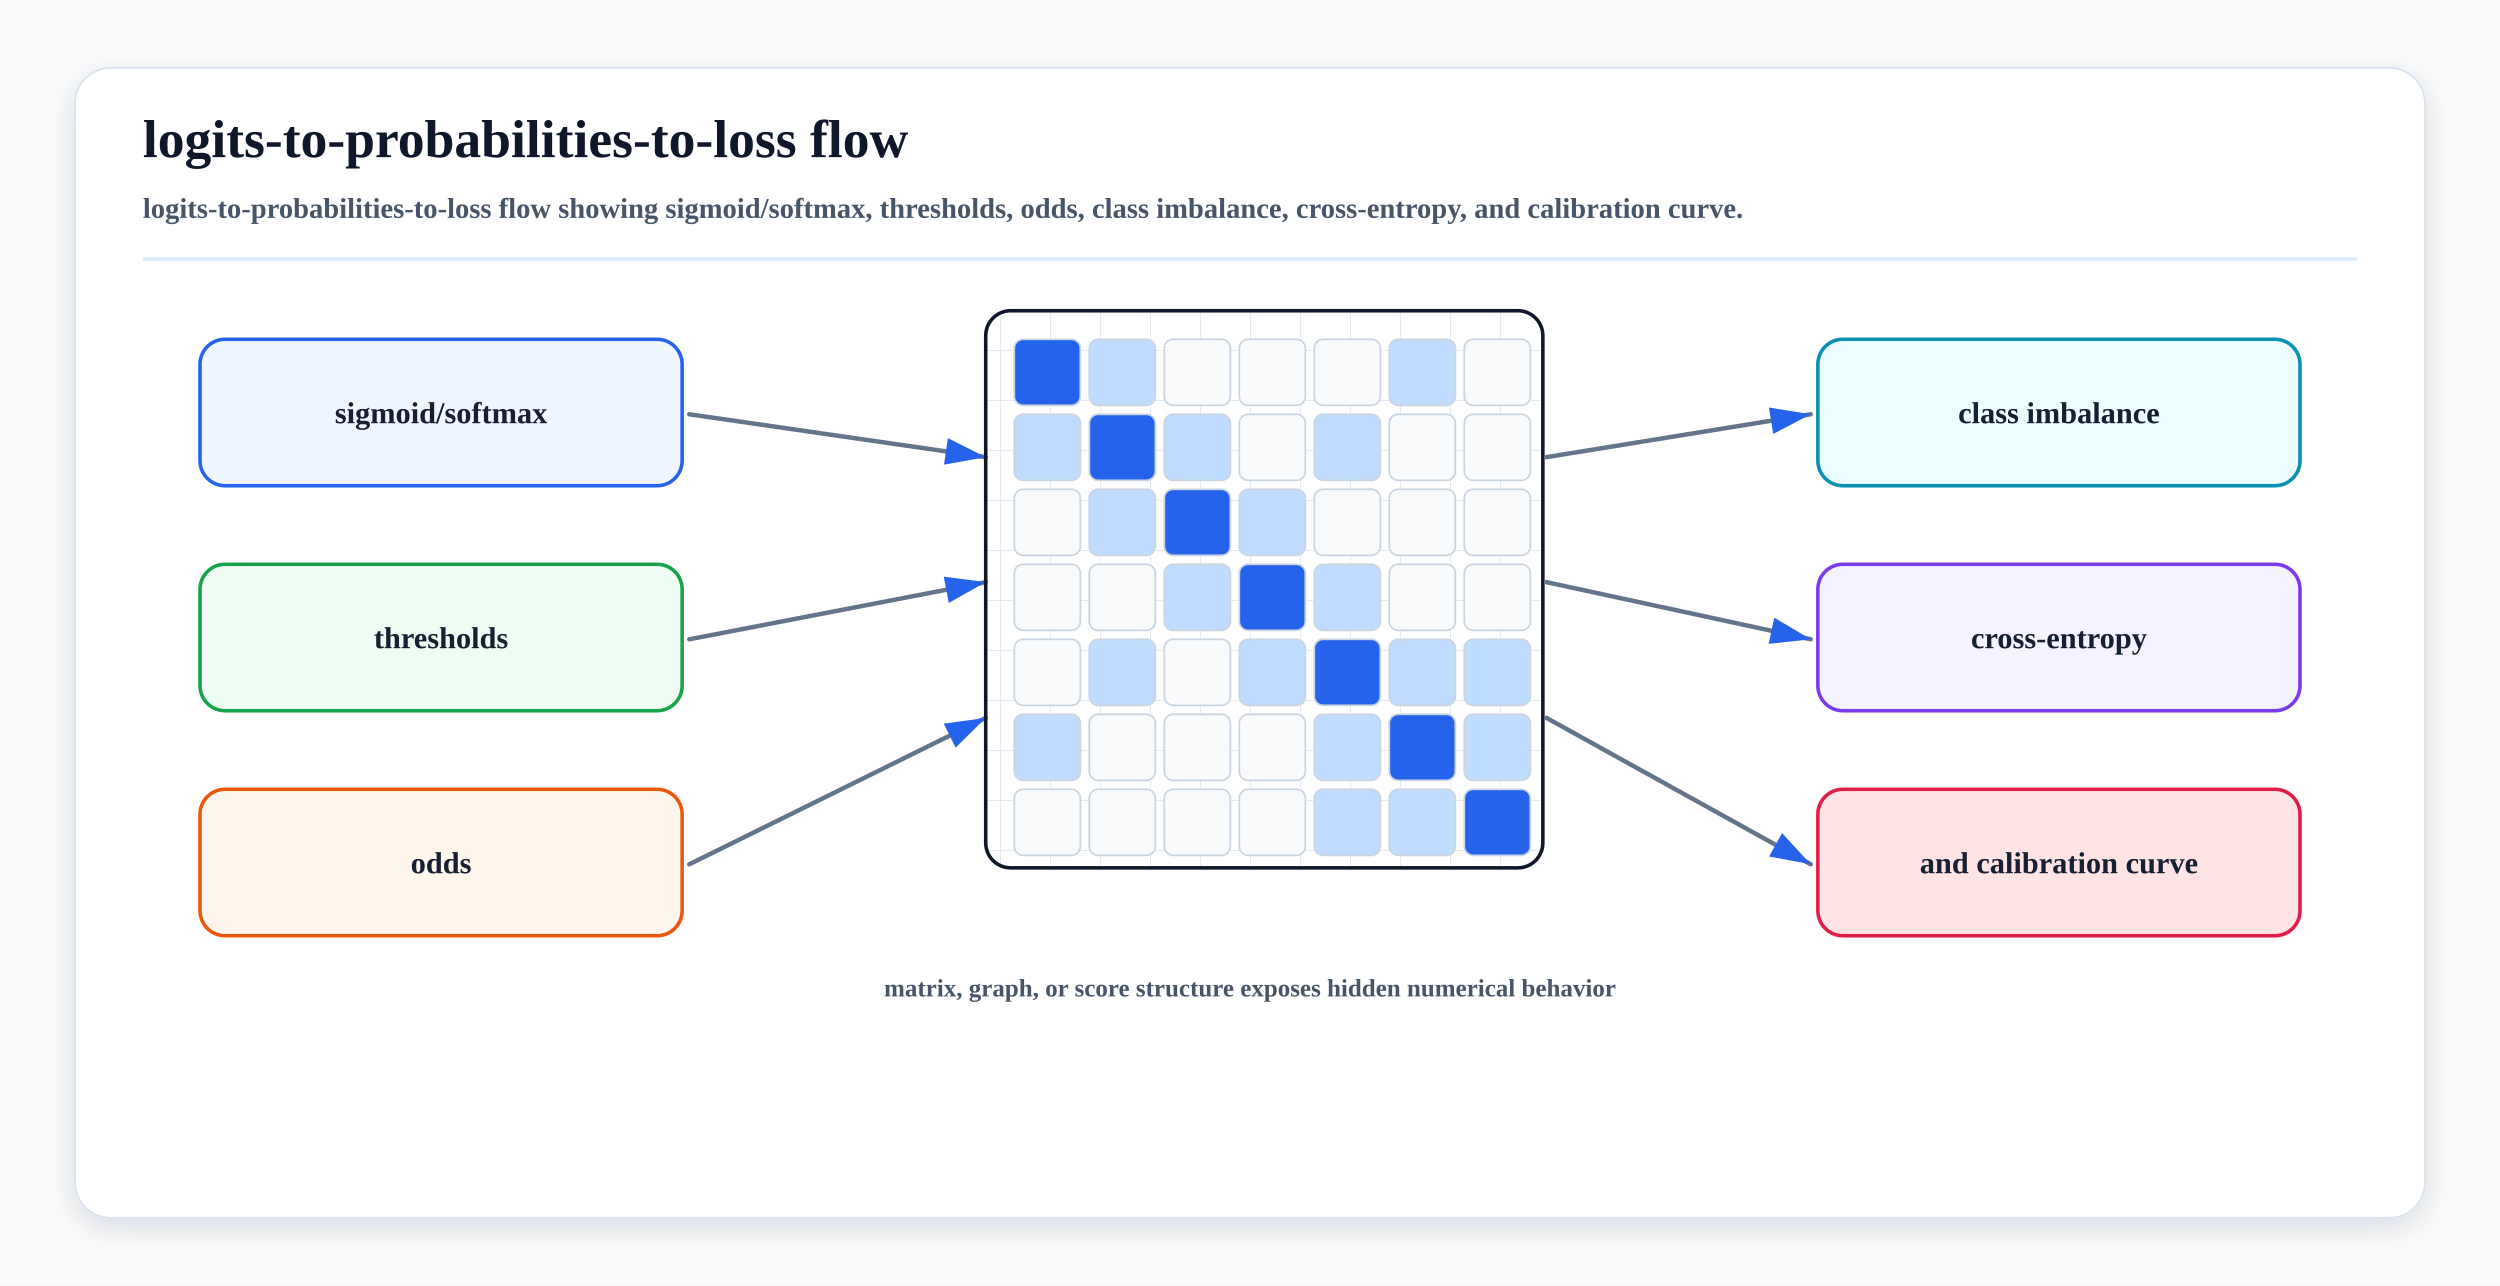
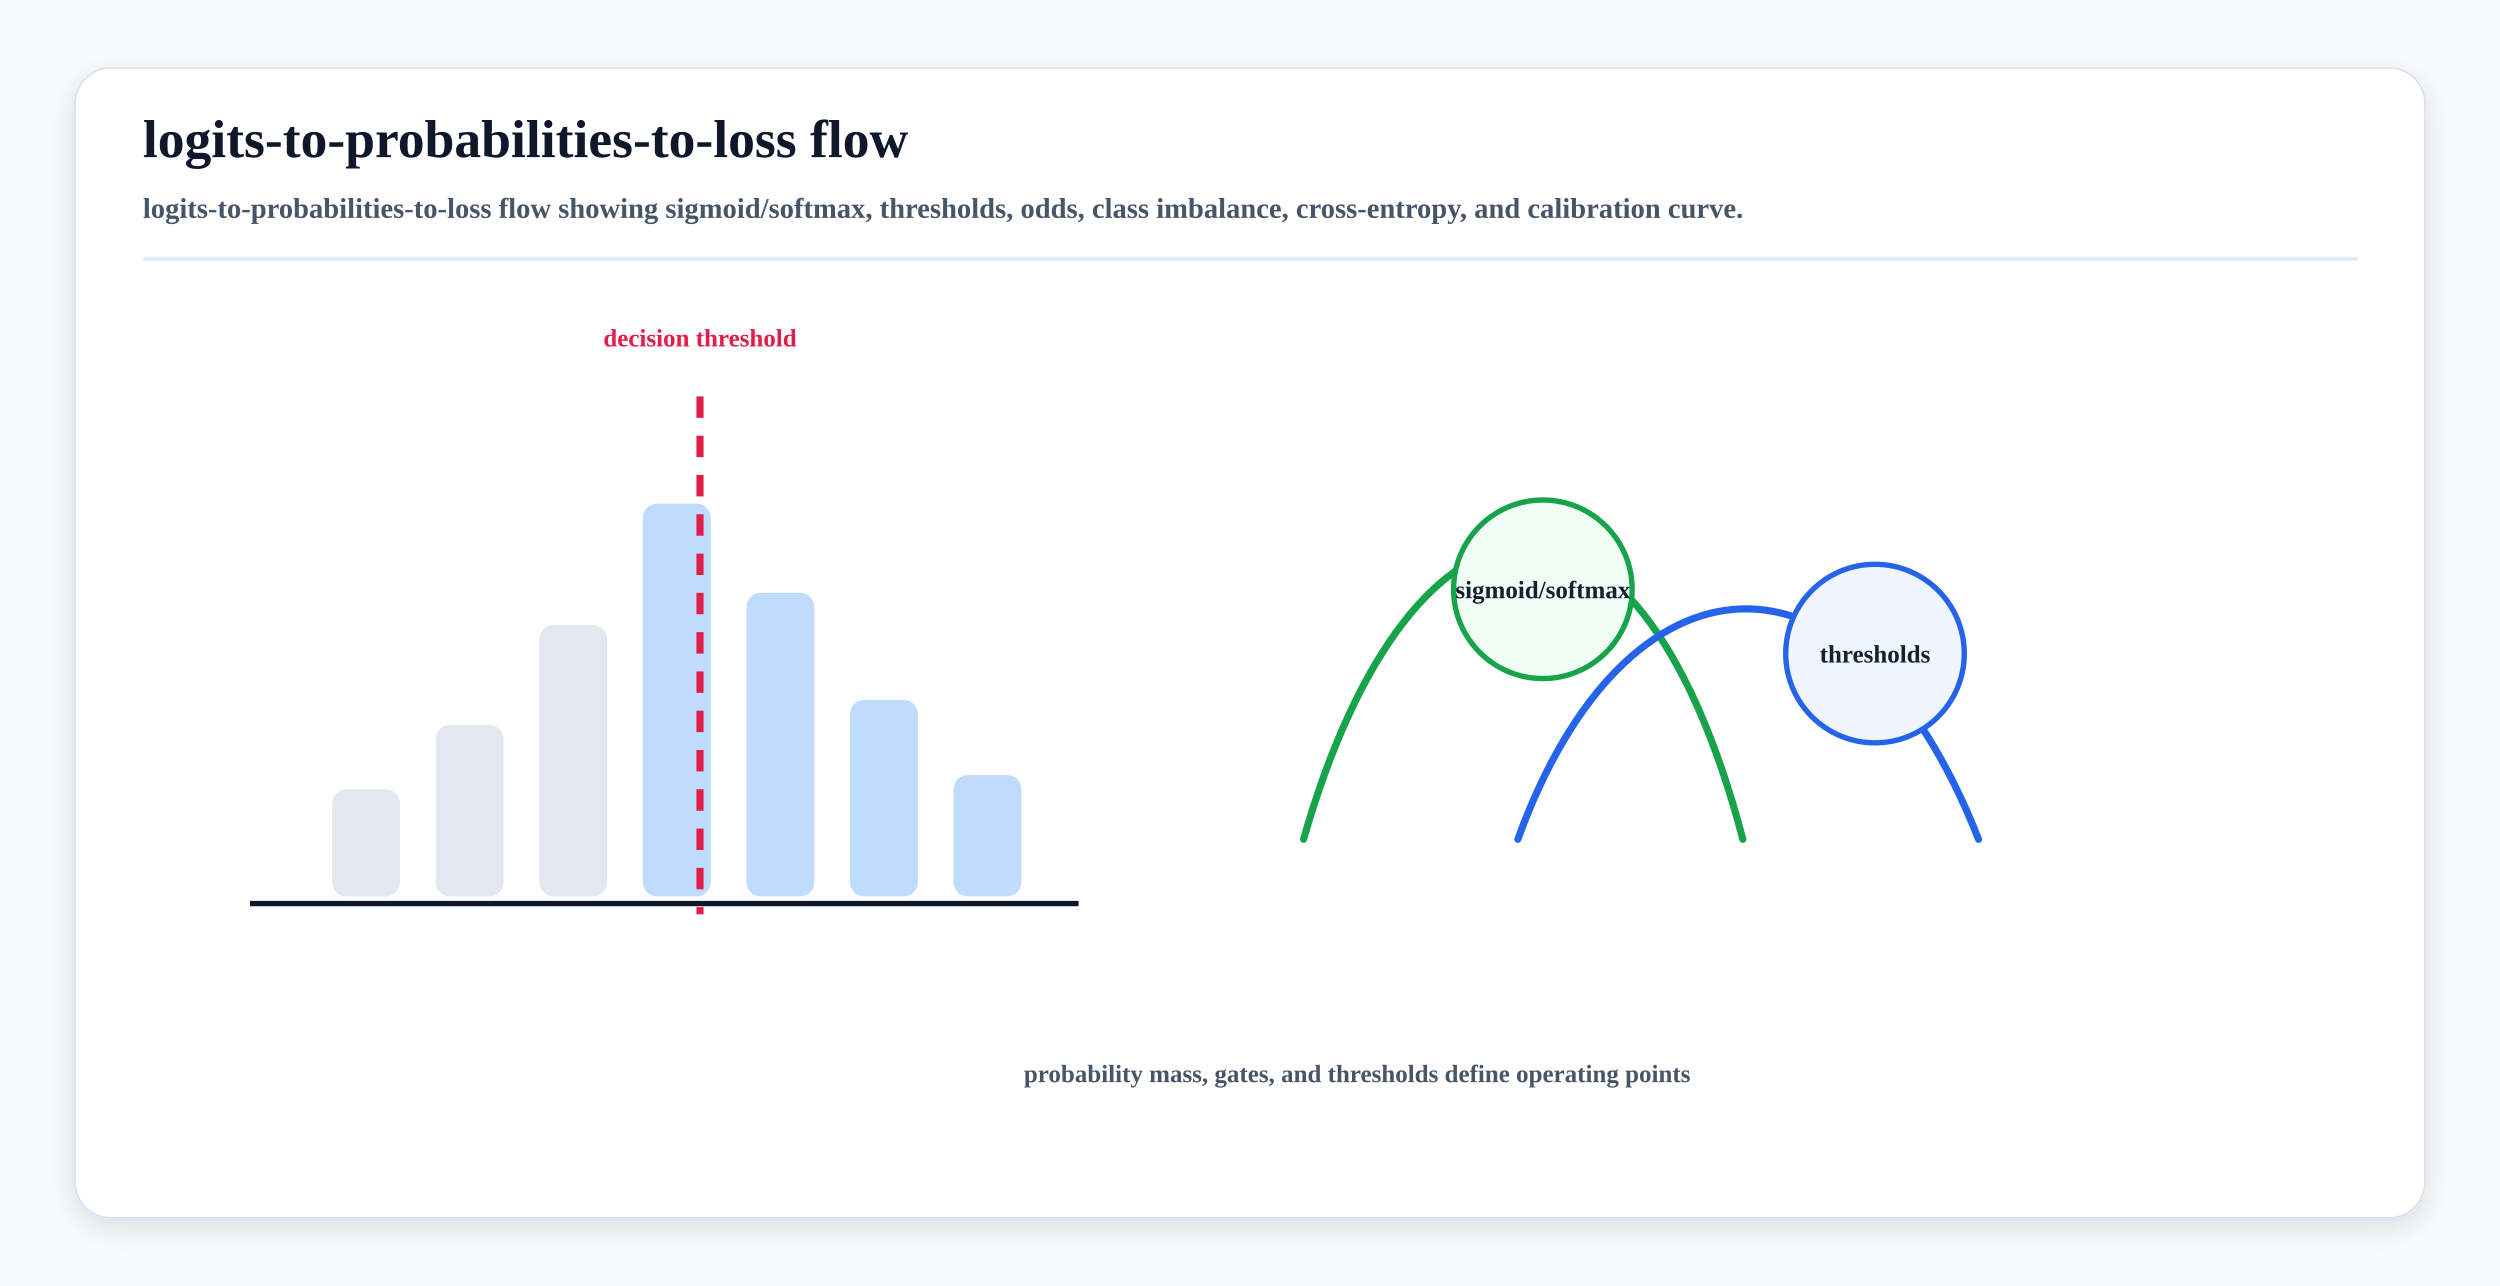
<svg xmlns="http://www.w3.org/2000/svg" width="1400" height="720" viewBox="0 0 1400 720" role="img" aria-labelledby="title desc" data-diagram-kind="probability-thresholds">
  <defs>
    <marker id="arrow" markerWidth="12" markerHeight="12" refX="9" refY="3" orient="auto" markerUnits="strokeWidth">
      <path d="M0,0 L0,6 L9,3 z" fill="#2563eb" />
    </marker>
    <filter id="shadow" x="-10%" y="-10%" width="120%" height="120%">
      <feDropShadow dx="0" dy="5" stdDeviation="8" flood-color="#0f172a" flood-opacity="0.12" />
    </filter>
    <pattern id="grid" width="28" height="28" patternUnits="userSpaceOnUse">
      <path d="M28 0H0V28" fill="none" stroke="#e2e8f0" stroke-width="1" />
    </pattern>
  </defs>
  <rect width="1400" height="720" fill="#f8fafc" />
  <rect x="42" y="38" width="1316" height="644" rx="20" fill="#ffffff" stroke="#d9e2ef" filter="url(#shadow)" />
  <text x="80" y="88" font-size="30" font-weight="800" fill="#0f172a">logits-to-probabilities-to-loss flow</text>
  <text x="80" y="122" font-size="16" font-weight="600" fill="#475569">logits-to-probabilities-to-loss flow showing sigmoid/softmax, thresholds, odds, class imbalance, cross-entropy, and calibration curve.</text>
  <rect x="80" y="144" width="1240" height="2" fill="#dbeafe" />
-   <rect x="112" y="190" width="270" height="82" rx="14" fill="#eff6ff" stroke="#2563eb" stroke-width="2" />
-   <text x="247" y="237" text-anchor="middle" font-size="17" font-weight="700" fill="#172033">sigmoid/softmax</text>
-   <rect x="112" y="316" width="270" height="82" rx="14" fill="#f0fdf4" stroke="#16a34a" stroke-width="2" />
-   <text x="247" y="363" text-anchor="middle" font-size="17" font-weight="700" fill="#172033">thresholds</text>
-   <rect x="112" y="442" width="270" height="82" rx="14" fill="#fff7ed" stroke="#ea580c" stroke-width="2" />
-   <text x="247" y="489" text-anchor="middle" font-size="17" font-weight="700" fill="#172033">odds</text>
-   <line x1="386" y1="232" x2="552" y2="256" stroke="#64748b" stroke-width="2.5" stroke-linecap="round" marker-end="url(#arrow)" />
-   <line x1="386" y1="358" x2="552" y2="326" stroke="#64748b" stroke-width="2.5" stroke-linecap="round" marker-end="url(#arrow)" />
-   <line x1="386" y1="484" x2="552" y2="402" stroke="#64748b" stroke-width="2.5" stroke-linecap="round" marker-end="url(#arrow)" />
-   <rect x="552" y="174" width="312" height="312" rx="14" fill="url(#grid)" stroke="#0f172a" stroke-width="2" />
-   <rect x="568" y="190" width="37" height="37" rx="5" fill="#2563eb" stroke="#cbd5e1" />
-   <rect x="610" y="190" width="37" height="37" rx="5" fill="#bfdbfe" stroke="#cbd5e1" />
-   <rect x="652" y="190" width="37" height="37" rx="5" fill="#f8fafc" stroke="#cbd5e1" />
-   <rect x="694" y="190" width="37" height="37" rx="5" fill="#f8fafc" stroke="#cbd5e1" />
-   <rect x="736" y="190" width="37" height="37" rx="5" fill="#f8fafc" stroke="#cbd5e1" />
-   <rect x="778" y="190" width="37" height="37" rx="5" fill="#bfdbfe" stroke="#cbd5e1" />
-   <rect x="820" y="190" width="37" height="37" rx="5" fill="#f8fafc" stroke="#cbd5e1" />
-   <rect x="568" y="232" width="37" height="37" rx="5" fill="#bfdbfe" stroke="#cbd5e1" />
-   <rect x="610" y="232" width="37" height="37" rx="5" fill="#2563eb" stroke="#cbd5e1" />
-   <rect x="652" y="232" width="37" height="37" rx="5" fill="#bfdbfe" stroke="#cbd5e1" />
-   <rect x="694" y="232" width="37" height="37" rx="5" fill="#f8fafc" stroke="#cbd5e1" />
-   <rect x="736" y="232" width="37" height="37" rx="5" fill="#bfdbfe" stroke="#cbd5e1" />
-   <rect x="778" y="232" width="37" height="37" rx="5" fill="#f8fafc" stroke="#cbd5e1" />
-   <rect x="820" y="232" width="37" height="37" rx="5" fill="#f8fafc" stroke="#cbd5e1" />
-   <rect x="568" y="274" width="37" height="37" rx="5" fill="#f8fafc" stroke="#cbd5e1" />
-   <rect x="610" y="274" width="37" height="37" rx="5" fill="#bfdbfe" stroke="#cbd5e1" />
-   <rect x="652" y="274" width="37" height="37" rx="5" fill="#2563eb" stroke="#cbd5e1" />
-   <rect x="694" y="274" width="37" height="37" rx="5" fill="#bfdbfe" stroke="#cbd5e1" />
-   <rect x="736" y="274" width="37" height="37" rx="5" fill="#f8fafc" stroke="#cbd5e1" />
-   <rect x="778" y="274" width="37" height="37" rx="5" fill="#f8fafc" stroke="#cbd5e1" />
-   <rect x="820" y="274" width="37" height="37" rx="5" fill="#f8fafc" stroke="#cbd5e1" />
-   <rect x="568" y="316" width="37" height="37" rx="5" fill="#f8fafc" stroke="#cbd5e1" />
-   <rect x="610" y="316" width="37" height="37" rx="5" fill="#f8fafc" stroke="#cbd5e1" />
-   <rect x="652" y="316" width="37" height="37" rx="5" fill="#bfdbfe" stroke="#cbd5e1" />
-   <rect x="694" y="316" width="37" height="37" rx="5" fill="#2563eb" stroke="#cbd5e1" />
-   <rect x="736" y="316" width="37" height="37" rx="5" fill="#bfdbfe" stroke="#cbd5e1" />
-   <rect x="778" y="316" width="37" height="37" rx="5" fill="#f8fafc" stroke="#cbd5e1" />
-   <rect x="820" y="316" width="37" height="37" rx="5" fill="#f8fafc" stroke="#cbd5e1" />
-   <rect x="568" y="358" width="37" height="37" rx="5" fill="#f8fafc" stroke="#cbd5e1" />
-   <rect x="610" y="358" width="37" height="37" rx="5" fill="#bfdbfe" stroke="#cbd5e1" />
-   <rect x="652" y="358" width="37" height="37" rx="5" fill="#f8fafc" stroke="#cbd5e1" />
-   <rect x="694" y="358" width="37" height="37" rx="5" fill="#bfdbfe" stroke="#cbd5e1" />
-   <rect x="736" y="358" width="37" height="37" rx="5" fill="#2563eb" stroke="#cbd5e1" />
-   <rect x="778" y="358" width="37" height="37" rx="5" fill="#bfdbfe" stroke="#cbd5e1" />
-   <rect x="820" y="358" width="37" height="37" rx="5" fill="#bfdbfe" stroke="#cbd5e1" />
-   <rect x="568" y="400" width="37" height="37" rx="5" fill="#bfdbfe" stroke="#cbd5e1" />
-   <rect x="610" y="400" width="37" height="37" rx="5" fill="#f8fafc" stroke="#cbd5e1" />
-   <rect x="652" y="400" width="37" height="37" rx="5" fill="#f8fafc" stroke="#cbd5e1" />
-   <rect x="694" y="400" width="37" height="37" rx="5" fill="#f8fafc" stroke="#cbd5e1" />
-   <rect x="736" y="400" width="37" height="37" rx="5" fill="#bfdbfe" stroke="#cbd5e1" />
-   <rect x="778" y="400" width="37" height="37" rx="5" fill="#2563eb" stroke="#cbd5e1" />
-   <rect x="820" y="400" width="37" height="37" rx="5" fill="#bfdbfe" stroke="#cbd5e1" />
-   <rect x="568" y="442" width="37" height="37" rx="5" fill="#f8fafc" stroke="#cbd5e1" />
-   <rect x="610" y="442" width="37" height="37" rx="5" fill="#f8fafc" stroke="#cbd5e1" />
-   <rect x="652" y="442" width="37" height="37" rx="5" fill="#f8fafc" stroke="#cbd5e1" />
-   <rect x="694" y="442" width="37" height="37" rx="5" fill="#f8fafc" stroke="#cbd5e1" />
-   <rect x="736" y="442" width="37" height="37" rx="5" fill="#bfdbfe" stroke="#cbd5e1" />
-   <rect x="778" y="442" width="37" height="37" rx="5" fill="#bfdbfe" stroke="#cbd5e1" />
-   <rect x="820" y="442" width="37" height="37" rx="5" fill="#2563eb" stroke="#cbd5e1" />
-   <line x1="866" y1="256" x2="1014" y2="232" stroke="#64748b" stroke-width="2.5" stroke-linecap="round" marker-end="url(#arrow)" />
-   <line x1="866" y1="326" x2="1014" y2="358" stroke="#64748b" stroke-width="2.5" stroke-linecap="round" marker-end="url(#arrow)" />
-   <line x1="866" y1="402" x2="1014" y2="484" stroke="#64748b" stroke-width="2.5" stroke-linecap="round" marker-end="url(#arrow)" />
-   <rect x="1018" y="190" width="270" height="82" rx="14" fill="#ecfeff" stroke="#0891b2" stroke-width="2" />
-   <text x="1153" y="237" text-anchor="middle" font-size="17" font-weight="700" fill="#172033">class imbalance</text>
-   <rect x="1018" y="316" width="270" height="82" rx="14" fill="#f5f3ff" stroke="#7c3aed" stroke-width="2" />
-   <text x="1153" y="363" text-anchor="middle" font-size="17" font-weight="700" fill="#172033">cross-entropy</text>
-   <rect x="1018" y="442" width="270" height="82" rx="14" fill="#ffe4e6" stroke="#e11d48" stroke-width="2" />
-   <text x="1153" y="489" text-anchor="middle" font-size="17" font-weight="700" fill="#172033">and calibration curve</text>
-   <text x="700" y="558" text-anchor="middle" font-size="14" font-weight="600" fill="#475569">matrix, graph, or score structure exposes hidden numerical behavior</text>
+   <line x1="140" y1="506" x2="604" y2="506" stroke="#0f172a" stroke-width="3" />
+   <rect x="186" y="442" width="38" height="60" rx="8" fill="#e2e8f0" />
+   <rect x="244" y="406" width="38" height="96" rx="8" fill="#e2e8f0" />
+   <rect x="302" y="350" width="38" height="152" rx="8" fill="#e2e8f0" />
+   <rect x="360" y="282" width="38" height="220" rx="8" fill="#bfdbfe" />
+   <rect x="418" y="332" width="38" height="170" rx="8" fill="#bfdbfe" />
+   <rect x="476" y="392" width="38" height="110" rx="8" fill="#bfdbfe" />
+   <rect x="534" y="434" width="38" height="68" rx="8" fill="#bfdbfe" />
+   <line x1="392" y1="222" x2="392" y2="512" stroke="#e11d48" stroke-width="4" stroke-dasharray="12 10" />
+   <text x="392" y="194" text-anchor="middle" font-size="14" font-weight="600" fill="#e11d48">decision threshold</text>
+   <path d="M730 470 C790 260 916 242 976 470" fill="none" stroke="#16a34a" stroke-width="4" stroke-linecap="round" stroke-linejoin="round" />
+   <path d="M850 470 C910 304 1038 292 1108 470" fill="none" stroke="#2563eb" stroke-width="4" stroke-linecap="round" stroke-linejoin="round" />
+   <circle cx="864" cy="330" r="50" fill="#f0fdf4" stroke="#16a34a" stroke-width="3" />
+   <text x="864" y="335" text-anchor="middle" font-size="14" font-weight="700" fill="#172033">sigmoid/softmax</text>
+   <circle cx="1050" cy="366" r="50" fill="#eff6ff" stroke="#2563eb" stroke-width="3" />
+   <text x="1050" y="371" text-anchor="middle" font-size="14" font-weight="700" fill="#172033">thresholds</text>
+   <text x="760" y="606" text-anchor="middle" font-size="14" font-weight="600" fill="#475569">probability mass, gates, and thresholds define operating points</text>
</svg>
